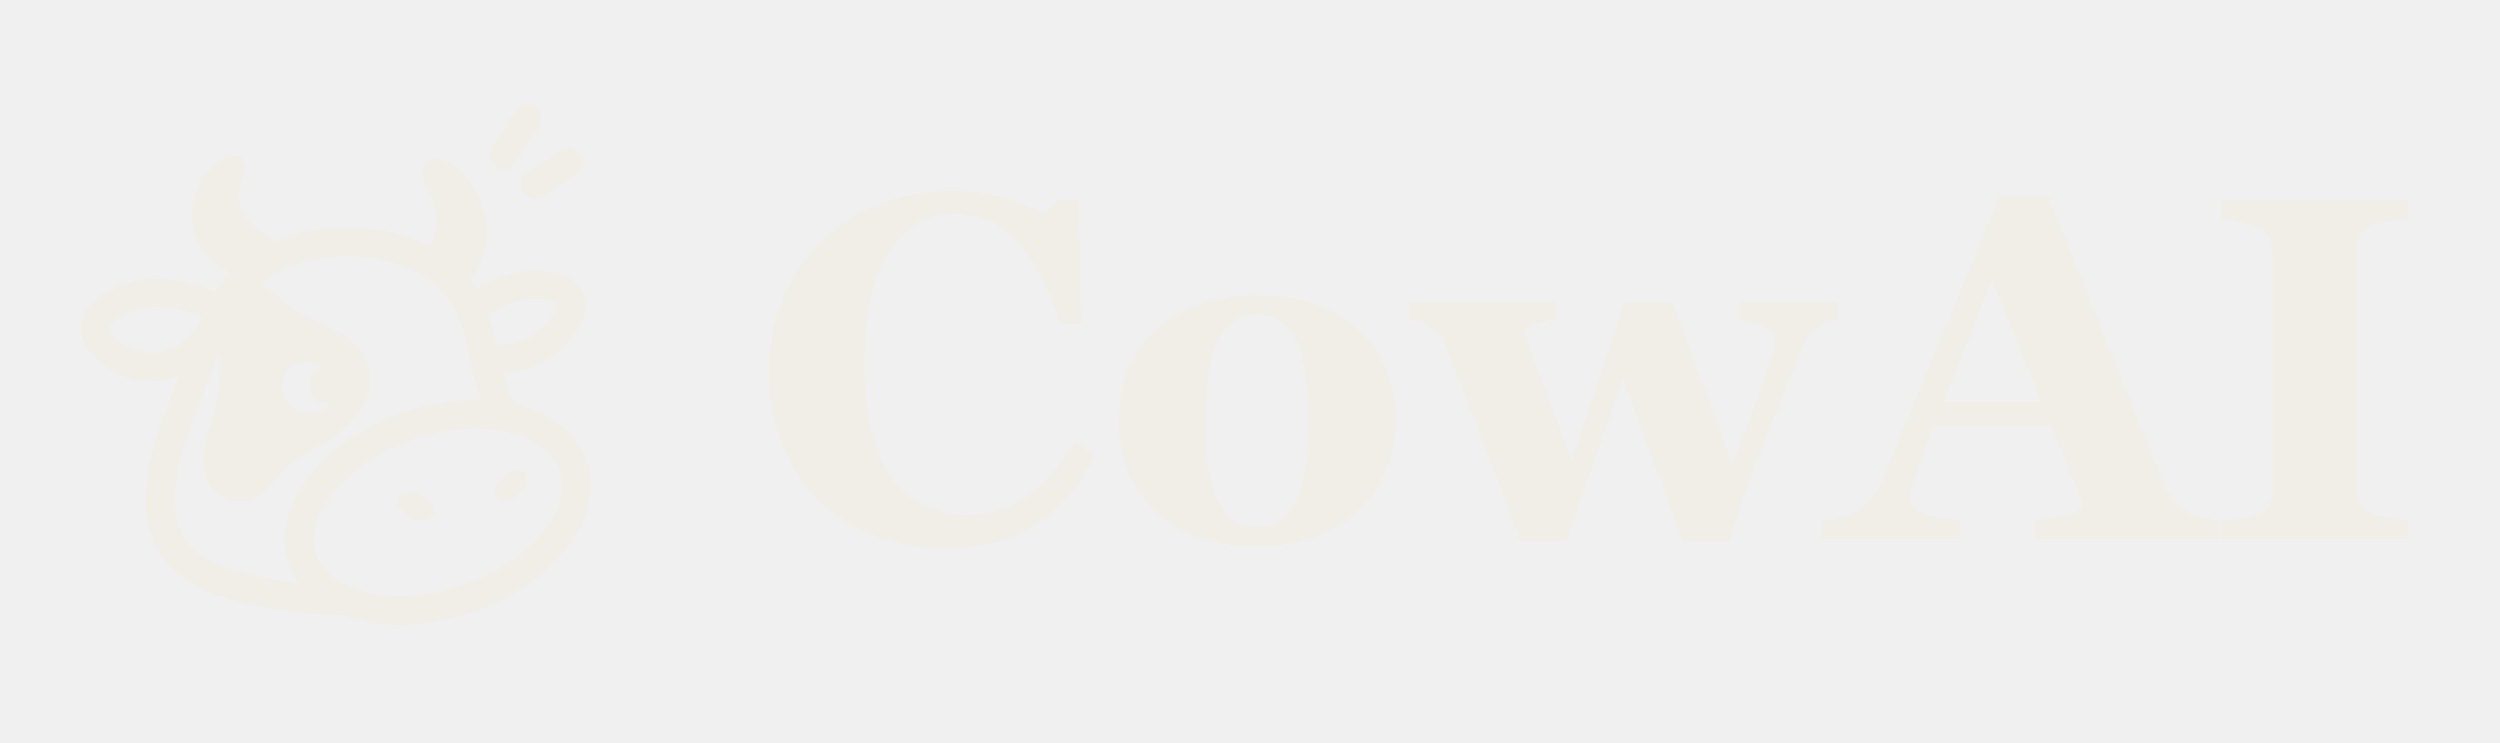
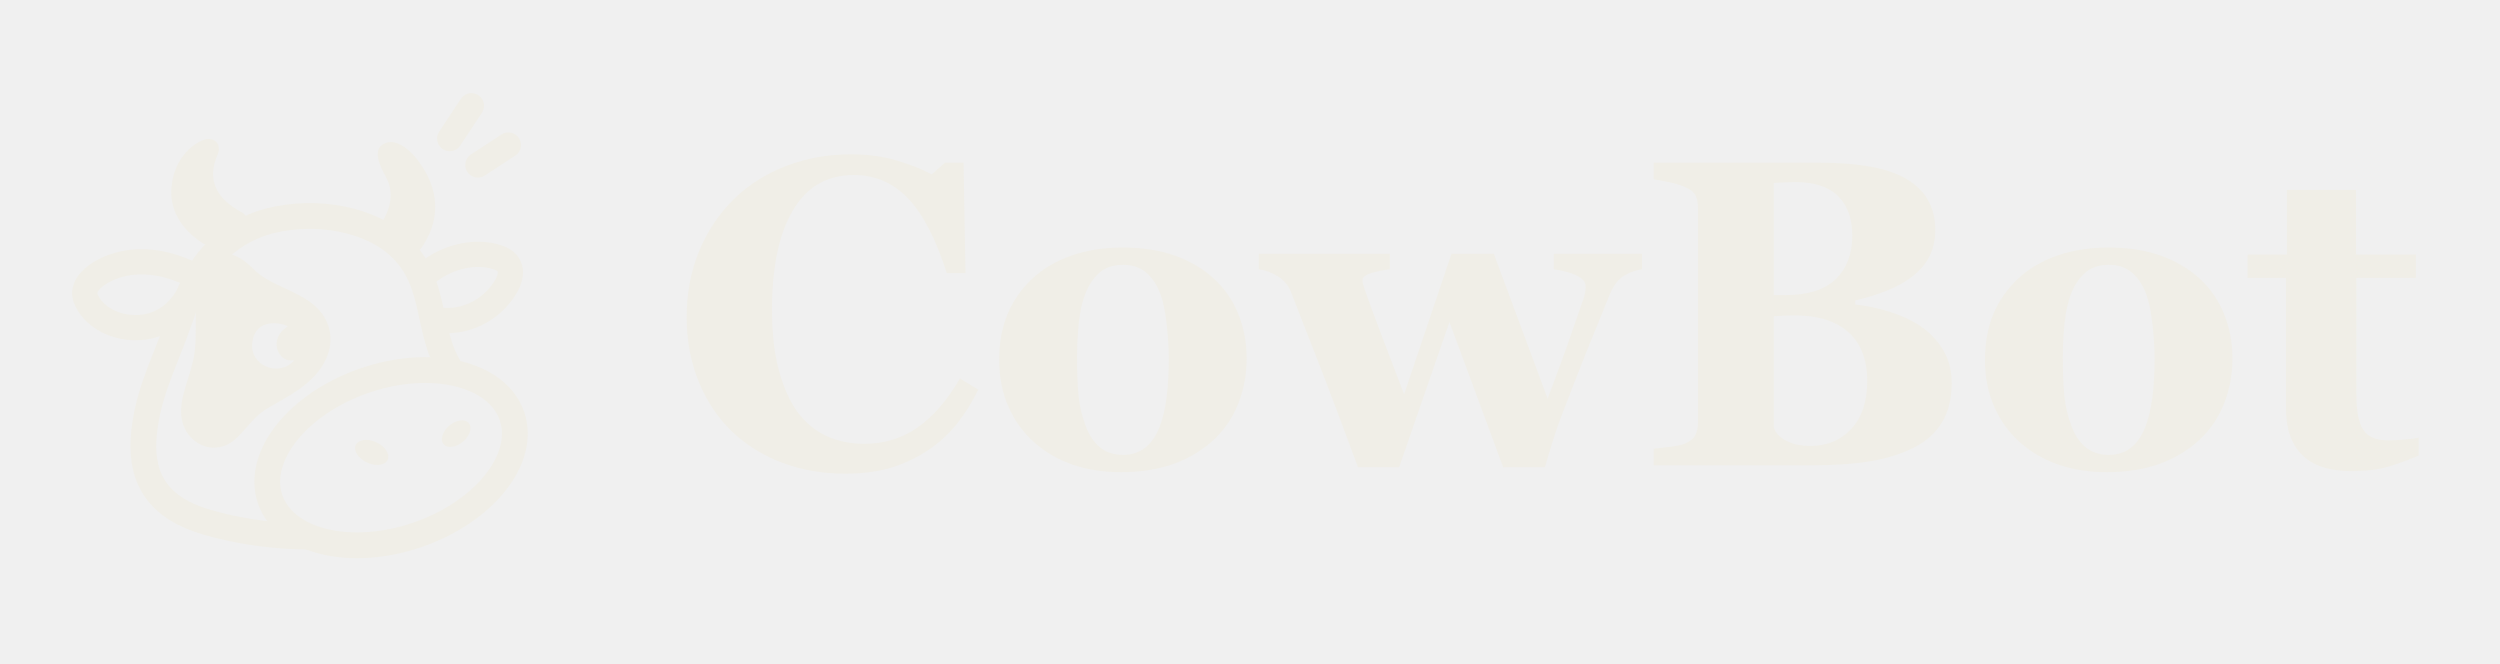
- <svg xmlns="http://www.w3.org/2000/svg" width="552" height="164" viewBox="0 0 552 164" role="img" aria-labelledby="title desc">
+ <svg xmlns="http://www.w3.org/2000/svg" width="618" height="164" viewBox="0 0 618 164" role="img" aria-labelledby="title desc">
  <defs>
    <mask id="cow-ink" x="0" y="0" width="1000" height="1000" maskUnits="userSpaceOnUse" maskContentUnits="userSpaceOnUse" style="mask-type:luminance">
      <g stroke="#fff" stroke-width="43" stroke-linecap="round">
        <path d="M 746 188 L 783 132" />
        <path d="M 794 233 L 846 199" />
      </g>
      <g fill="#fff">
        <path d="M 355 382       C 295 357 266 314 272 268       C 276 231 297 204 322 192       C 342 182 359 196 350 216       C 332 258 347 290 392 314       C 417 328 393 397 355 382 Z" />
        <path d="M 620 345       C 647 312 652 280 637 253       C 623 228 617 207 632 198       C 652 185 679 205 698 234       C 731 283 727 332 698 374       C 677 402 600 370 620 345 Z" />
      </g>
      <g fill="#000" stroke="#fff" stroke-width="43" stroke-linecap="round" stroke-linejoin="round">
        <path d="M 315 424       C 268 399 218 390 173 406       C 140 418 116 440 126 462       C 146 507 210 522 253 501       C 283 487 302 459 315 424 Z" />
        <path d="M 698 426       C 734 389 791 377 829 391       C 855 400 855 423 836 449       C 809 487 762 505 720 496       C 700 492 690 451 698 426 Z" />
      </g>
      <path fill="#000" stroke="#fff" stroke-width="44" stroke-linecap="round" stroke-linejoin="round" d="M 440 328       C 521 308 612 326 661 373       C 713 422 709 482 729 542       C 743 587 777 615 782 666       C 791 748 727 815 640 846       C 548 879 421 868 332 842       C 252 819 220 771 224 701       C 228 632 257 575 278 518       C 300 459 311 413 356 373       C 380 351 409 336 440 328 Z" />
      <path fill="#fff" d="M 338 389       C 363 375 390 388 412 411       C 439 438 485 446 516 473       C 546 500 550 537 532 570       C 511 608 471 627 435 648       C 400 669 389 707 354 714       C 323 720 294 697 289 665       C 283 630 306 591 311 553       C 318 502 302 411 338 389 Z" />
      <path fill="#000" d="M 429 506       C 441 501 458 502 470 508       C 454 518 448 533 452 547       C 456 561 468 568 481 566       C 467 582 445 584 428 574       C 410 563 406 544 411 528       C 414 517 420 510 429 506 Z" />
      <ellipse cx="646" cy="732" rx="218" ry="139" transform="rotate(-19 646 732)" fill="#000" stroke="#fff" stroke-width="44" />
      <g fill="#fff">
        <ellipse cx="613" cy="723" rx="30" ry="19" transform="rotate(25 613 723)" />
        <ellipse cx="757" cy="691" rx="28" ry="18" transform="rotate(-40 757 691)" />
      </g>
    </mask>
  </defs>
  <g id="cow-symbol" transform="translate(3 7) scale(.145)">
    <path fill="#f0eee7" mask="url(#cow-ink)" d="M0 0H1000V1000H0Z" />
  </g>
-   <path id="serif-wordmark" fill="#f0eee7" transform="translate(166 20)" d="M111.639,49.466C109.143,49.466 107.148,50.152 105.654,51.523 104.16,52.894 103.009,54.669 102.2,56.849 101.462,58.853 100.952,61.2 100.671,63.889 100.389,66.579 100.249,69.382 100.249,72.3 100.249,76.132 100.372,79.305 100.618,81.819 100.864,84.333 101.462,86.855 102.411,89.386 103.22,91.566 104.38,93.289 105.891,94.554 107.403,95.82 109.319,96.453 111.639,96.453 113.749,96.453 115.559,95.864 117.071,94.686 118.583,93.508 119.778,91.777 120.657,89.492 121.43,87.523 122.002,85.132 122.371,82.32 122.74,79.507 122.925,76.238 122.925,72.511 122.925,70.05 122.749,67.238 122.397,64.074 122.046,60.91 121.518,58.414 120.815,56.585 119.972,54.371 118.803,52.63 117.308,51.365 115.814,50.099 113.925,49.466 111.639,49.466z M145.178,46.724L177.557,46.724 177.557,50.574C176.361,50.679 174.936,50.96 173.283,51.418 171.629,51.875 170.802,52.49 170.802,53.263 170.802,53.615 170.846,53.922 170.934,54.186 171.022,54.45 171.171,54.933 171.382,55.636 172.333,58.385 173.635,61.934 175.289,66.285 176.944,70.636 178.879,75.7 181.096,81.478L192.808,46.724 203.266,46.724 216.573,82.545C218.611,77.139 220.183,72.883 221.289,69.776 222.395,66.669 223.791,62.659 225.477,57.744 225.723,57.007 225.873,56.348 225.925,55.768 225.978,55.188 225.987,54.81 225.952,54.634 225.952,54.002 225.636,53.43 225.004,52.92 224.373,52.411 223.618,51.998 222.742,51.681 221.864,51.365 221.013,51.119 220.189,50.943 219.364,50.767 218.671,50.644 218.11,50.574L218.11,46.724 239.889,46.724 239.889,50.574C238.272,50.82 236.778,51.356 235.407,52.182 234.036,53.008 232.876,54.546 231.926,56.796 229.465,62.808 227.497,67.66 226.02,71.351 224.544,75.043 222.469,80.369 219.798,87.33 219.235,88.771 218.558,90.757 217.767,93.289 216.976,95.82 216.352,97.894 215.895,99.511L205.587,99.511 192.307,63.61 179.864,99.511 169.7,99.511C166.149,89.914 163.354,82.469 161.315,77.178 159.276,71.887 156.551,64.9 153.141,56.216 152.508,54.564 151.427,53.263 149.898,52.314 148.369,51.365 146.796,50.785 145.178,50.574L145.178,46.724z M111.534,45.195C116.456,45.195 120.789,45.872 124.533,47.225 128.277,48.579 131.485,50.486 134.157,52.947 136.759,55.373 138.745,58.273 140.116,61.648 141.487,65.023 142.173,68.679 142.173,72.617 142.173,76.519 141.496,80.202 140.142,83.665 138.789,87.127 136.811,90.089 134.21,92.55 131.432,95.187 128.119,97.209 124.269,98.615 120.42,100.021 116.016,100.724 111.059,100.724 106.77,100.724 102.824,100.109 99.221,98.878 95.617,97.648 92.427,95.802 89.649,93.341 86.977,90.986 84.868,88.077 83.321,84.614 81.774,81.151 81.001,77.275 81.001,72.986 81.001,68.767 81.678,65.014 83.031,61.727 84.385,58.44 86.415,55.513 89.122,52.947 91.723,50.486 94.931,48.579 98.746,47.225 102.56,45.872 106.823,45.195 111.534,45.195z M273.848,41.719L263.176,68.767 284.679,68.767 273.848,41.719z M324.369,24.207L365.871,24.207 365.871,28.32C364.816,28.425 363.498,28.575 361.916,28.768 360.334,28.961 358.998,29.234 357.908,29.585 356.537,30.043 355.623,30.754 355.166,31.721 354.709,32.688 354.48,33.787 354.48,35.017L354.48,88.015C354.48,89.281 354.718,90.362 355.192,91.258 355.667,92.155 356.572,92.884 357.908,93.447 358.646,93.763 359.868,94.071 361.573,94.37 363.278,94.669 364.711,94.853 365.871,94.923L365.871,99.037 324.369,99.037 324.369,94.923C325.318,94.853 326.716,94.748 328.561,94.607 330.407,94.466 331.681,94.255 332.385,93.974 333.685,93.447 334.573,92.752 335.048,91.891 335.522,91.03 335.76,89.931 335.76,88.595L335.76,35.544C335.76,34.349 335.531,33.294 335.074,32.38 334.617,31.466 333.72,30.728 332.385,30.166 331.541,29.814 330.293,29.454 328.64,29.085 326.988,28.715 325.564,28.46 324.369,28.32L324.369,24.207z M275.589,23.152L286.136,23.152C293.027,40.097 298.423,53.492 302.326,63.335 306.228,73.179 309.55,81.335 312.293,87.804 312.75,88.859 313.33,89.817 314.033,90.678 314.736,91.54 315.738,92.357 317.039,93.13 318.023,93.693 319.166,94.115 320.466,94.396 321.767,94.677 322.945,94.853 324,94.923L324,99.037 283.236,99.037 283.236,94.923C285.131,94.783 287.359,94.44 289.92,93.895 292.481,93.35 293.762,92.673 293.762,91.865 293.762,91.584 293.736,91.267 293.683,90.916 293.63,90.564 293.481,90.089 293.235,89.492L286.849,73.988 261.017,73.988C260.422,75.429 259.767,77.117 259.05,79.05 258.334,80.984 257.713,82.707 257.189,84.218 256.525,86.187 256.132,87.611 256.009,88.49 255.885,89.369 255.824,89.984 255.824,90.335 255.824,91.46 256.676,92.419 258.38,93.21 260.083,94.001 262.919,94.572 266.888,94.923L266.888,99.037 236.197,99.037 236.197,94.923C237.357,94.853 238.667,94.669 240.126,94.37 241.585,94.071 242.736,93.658 243.58,93.13 245.021,92.287 246.243,91.25 247.245,90.019 248.247,88.789 249.082,87.33 249.75,85.642 253.828,75.763 257.915,65.867 262.01,55.953 266.106,46.039 270.632,35.105 275.589,23.152z M44.35,22.15C48.498,22.15 52.277,22.66 55.688,23.679 59.098,24.699 61.98,25.841 64.336,27.107L67.605,24.207 72.193,24.207 72.668,51.523 68.027,51.523C65.394,43.173 62.234,37.042 58.547,33.131 54.86,29.221 50.365,27.265 45.063,27.265 38.462,27.265 33.441,30.179 30,36.007 26.558,41.834 24.838,50.012 24.838,60.541 24.838,66.491 25.426,71.571 26.602,75.779 27.779,79.987 29.315,83.376 31.211,85.946 33.248,88.622 35.654,90.586 38.428,91.836 41.202,93.086 44.275,93.71 47.646,93.71 52.562,93.71 56.943,92.375 60.788,89.703 64.634,87.031 68.137,82.988 71.297,77.574L75.832,80.316C74.32,83.41 72.598,86.178 70.664,88.622 68.73,91.065 66.498,93.166 63.967,94.923 61.189,96.857 58.122,98.369 54.765,99.459 51.407,100.548 47.443,101.093 42.873,101.093 37.389,101.093 32.256,100.204 27.475,98.427 22.693,96.649 18.527,94.07 14.977,90.691 11.496,87.382 8.754,83.289 6.75,78.413 4.746,73.538 3.744,68.178 3.744,62.334 3.744,56.526 4.755,51.149 6.776,46.203 8.798,41.257 11.637,36.971 15.293,33.344 18.879,29.789 23.186,27.035 28.213,25.081 33.24,23.127 38.619,22.15 44.35,22.15z" />
+   <path id="serif-wordmark" fill="#f0eee7" transform="translate(166 0)" d="M42.873 117.092C37.389 117.092 32.256 116.203 27.475 114.425C22.693 112.647 18.527 110.069 14.977 106.689C11.496 103.38 8.754 99.288 6.75 94.412C4.746 89.536 3.744 84.176 3.744 78.333C3.744 72.524 4.755 67.147 6.776 62.201C8.798 57.255 11.637 52.969 15.293 49.343C18.879 45.788 23.186 43.033 28.213 41.079C33.24 39.125 38.619 38.148 44.35 38.148C48.498 38.148 52.277 38.658 55.688 39.678C59.098 40.697 61.98 41.84 64.336 43.105L67.605 40.205L72.193 40.205L72.668 67.521L68.027 67.521C65.394 59.171 62.234 53.041 58.547 49.13C54.86 45.219 50.365 43.264 45.063 43.264C38.462 43.264 33.441 46.178 30 52.005C26.558 57.833 24.838 66.011 24.838 76.539C24.838 82.49 25.426 87.569 26.602 91.777C27.779 95.985 29.315 99.374 31.211 101.945C33.248 104.621 35.654 106.584 38.428 107.834C41.202 109.084 44.275 109.709 47.646 109.709C52.562 109.709 56.943 108.373 60.788 105.701C64.634 103.029 68.137 98.986 71.297 93.572L75.832 96.314C74.32 99.408 72.598 102.177 70.664 104.62C68.73 107.064 66.498 109.164 63.967 110.922C61.189 112.856 58.122 114.367 54.765 115.457C51.407 116.547 47.443 117.092 42.873 117.092ZM134.156 68.945C136.758 71.371 138.744 74.271 140.115 77.646C141.486 81.021 142.172 84.678 142.172 88.615C142.172 92.518 141.495 96.2 140.142 99.663C138.788 103.126 136.811 106.088 134.209 108.549C131.432 111.186 128.118 113.207 124.269 114.613C120.419 116.02 116.016 116.723 111.059 116.723C106.77 116.723 102.823 116.107 99.22 114.877C95.616 113.647 92.426 111.801 89.648 109.34C86.977 106.984 84.867 104.075 83.32 100.612C81.773 97.149 81 93.273 81 88.984C81 84.766 81.677 81.013 83.03 77.726C84.384 74.438 86.414 71.512 89.121 68.945C91.723 66.484 94.931 64.577 98.745 63.224C102.56 61.87 106.822 61.193 111.533 61.193C116.455 61.193 120.788 61.87 124.532 63.224C128.276 64.577 131.484 66.484 134.156 68.945ZM120.656 105.49C121.43 103.522 122.001 101.131 122.37 98.318C122.739 95.506 122.924 92.236 122.924 88.51C122.924 86.049 122.748 83.236 122.397 80.072C122.045 76.908 121.518 74.412 120.815 72.584C119.971 70.369 118.802 68.629 117.308 67.363C115.814 66.098 113.924 65.465 111.639 65.465C109.143 65.465 107.148 66.15 105.653 67.521C104.159 68.893 103.008 70.668 102.199 72.848C101.461 74.852 100.951 77.198 100.67 79.888C100.389 82.577 100.248 85.381 100.248 88.299C100.248 92.131 100.371 95.304 100.617 97.817C100.863 100.331 101.461 102.854 102.41 105.385C103.219 107.565 104.379 109.287 105.891 110.553C107.402 111.818 109.318 112.451 111.639 112.451C113.748 112.451 115.559 111.862 117.07 110.685C118.582 109.507 119.777 107.775 120.656 105.49ZM239.889 66.572C238.272 66.818 236.777 67.355 235.406 68.181C234.035 69.007 232.875 70.545 231.926 72.795C229.465 78.807 227.496 83.658 226.02 87.35C224.543 91.041 222.469 96.367 219.797 103.328C219.234 104.77 218.558 106.756 217.767 109.287C216.976 111.818 216.352 113.893 215.895 115.51L205.587 115.51L192.307 79.608L179.863 115.51L169.699 115.51C166.148 105.912 163.354 98.468 161.315 93.177C159.275 87.886 156.551 80.898 153.141 72.215C152.508 70.563 151.427 69.262 149.898 68.313C148.368 67.363 146.795 66.783 145.178 66.572L145.178 62.723L177.557 62.723L177.557 66.572C176.36 66.678 174.935 66.959 173.282 67.416C171.628 67.873 170.802 68.488 170.802 69.262C170.802 69.613 170.846 69.921 170.934 70.185C171.021 70.448 171.171 70.932 171.382 71.635C172.332 74.383 173.634 77.933 175.289 82.283C176.943 86.634 178.879 91.699 181.096 97.476L192.808 62.723L203.266 62.723L216.573 98.543C218.61 93.137 220.182 88.881 221.288 85.775C222.395 82.668 223.791 78.657 225.477 73.743C225.723 73.005 225.872 72.347 225.925 71.767C225.978 71.187 225.986 70.809 225.951 70.633C225.951 70 225.635 69.429 225.004 68.919C224.372 68.409 223.618 67.996 222.741 67.68C221.864 67.363 221.013 67.117 220.188 66.941C219.364 66.766 218.671 66.643 218.109 66.572L218.109 62.723L239.889 62.723ZM308.865 80.705C311.115 82.252 312.943 84.194 314.35 86.532C315.756 88.87 316.459 91.621 316.459 94.785C316.459 98.582 315.659 101.79 314.06 104.409C312.46 107.028 310.166 109.094 307.178 110.606C304.014 112.223 300.366 113.365 296.235 114.033C292.105 114.701 287.244 115.035 281.654 115.035L242.789 115.035L242.789 110.922C243.879 110.816 245.25 110.658 246.902 110.447C248.555 110.236 249.715 109.99 250.383 109.709C251.684 109.182 252.571 108.487 253.046 107.626C253.521 106.765 253.758 105.648 253.758 104.277L253.758 51.543C253.758 50.277 253.564 49.223 253.178 48.379C252.791 47.535 251.859 46.797 250.383 46.164C249.293 45.707 248.027 45.329 246.586 45.03C245.145 44.731 243.879 44.494 242.789 44.318L242.789 40.205L283.447 40.205C293.678 40.205 301.061 41.611 305.596 44.424C310.131 47.236 312.398 51.385 312.398 56.869C312.398 59.4 311.889 61.624 310.869 63.54C309.85 65.456 308.391 67.117 306.492 68.523C304.77 69.824 302.713 70.949 300.322 71.898C297.932 72.848 295.365 73.639 292.623 74.271L292.623 75.273C295.365 75.555 298.213 76.161 301.166 77.093C304.119 78.024 306.686 79.229 308.865 80.705ZM291.885 58.188C291.885 54.039 290.716 50.805 288.378 48.484C286.04 46.164 282.533 45.004 277.857 45.004C277.189 45.004 276.319 45.03 275.247 45.083C274.175 45.136 273.252 45.18 272.479 45.215L272.479 72.953L275.221 72.953C280.916 72.953 285.117 71.626 287.824 68.972C290.531 66.317 291.885 62.723 291.885 58.188ZM295.576 94.126C295.576 88.915 294.029 84.918 290.936 82.136C287.842 79.354 283.395 77.963 277.594 77.963C276.926 77.963 276.038 77.989 274.931 78.042C273.823 78.095 273.006 78.139 272.479 78.174L272.479 105.588C272.795 106.891 273.779 107.992 275.432 108.89C277.084 109.787 279.088 110.236 281.443 110.236C285.627 110.236 289.028 108.828 291.648 106.011C294.267 103.193 295.576 99.232 295.576 94.126ZM377.842 68.945C380.443 71.371 382.43 74.271 383.801 77.646C385.172 81.021 385.857 84.678 385.857 88.615C385.857 92.518 385.181 96.2 383.827 99.663C382.474 103.126 380.496 106.088 377.895 108.549C375.117 111.186 371.804 113.207 367.954 114.613C364.105 116.02 359.701 116.723 354.744 116.723C350.455 116.723 346.509 116.107 342.905 114.877C339.302 113.647 336.111 111.801 333.334 109.34C330.662 106.984 328.553 104.075 327.006 100.612C325.459 97.149 324.686 93.273 324.686 88.984C324.686 84.766 325.362 81.013 326.716 77.726C328.069 74.438 330.1 71.512 332.807 68.945C335.408 66.484 338.616 64.577 342.431 63.224C346.245 61.87 350.508 61.193 355.219 61.193C360.141 61.193 364.474 61.87 368.218 63.224C371.962 64.577 375.17 66.484 377.842 68.945ZM364.342 105.49C365.115 103.522 365.687 101.131 366.056 98.318C366.425 95.506 366.609 92.236 366.609 88.51C366.609 86.049 366.434 83.236 366.082 80.072C365.73 76.908 365.203 74.412 364.5 72.584C363.656 70.369 362.487 68.629 360.993 67.363C359.499 66.098 357.609 65.465 355.324 65.465C352.828 65.465 350.833 66.15 349.339 67.521C347.845 68.893 346.693 70.668 345.885 72.848C345.147 74.852 344.637 77.198 344.356 79.888C344.074 82.577 343.934 85.381 343.934 88.299C343.934 92.131 344.057 95.304 344.303 97.817C344.549 100.331 345.147 102.854 346.096 105.385C346.904 107.565 348.064 109.287 349.576 110.553C351.088 111.818 353.004 112.451 355.324 112.451C357.434 112.451 359.244 111.862 360.756 110.685C362.268 109.507 363.463 107.775 364.342 105.49ZM431.895 112.609C429.645 113.594 427.236 114.482 424.67 115.273C422.104 116.064 418.975 116.459 415.283 116.459C409.799 116.459 405.73 115.125 403.075 112.456C400.421 109.787 399.094 105.977 399.094 101.025L399.094 68.682L389.602 68.682L389.602 62.934L399.305 62.934L399.305 46.955L416.391 46.955L416.391 62.934L431.209 62.934L431.209 68.682L416.496 68.682L416.496 97.542C416.496 101.65 417.069 104.564 418.216 106.285C419.362 108.005 421.417 108.865 424.381 108.865C425.333 108.865 426.656 108.795 428.349 108.654C430.043 108.514 431.224 108.356 431.895 108.18Z" />
</svg>
